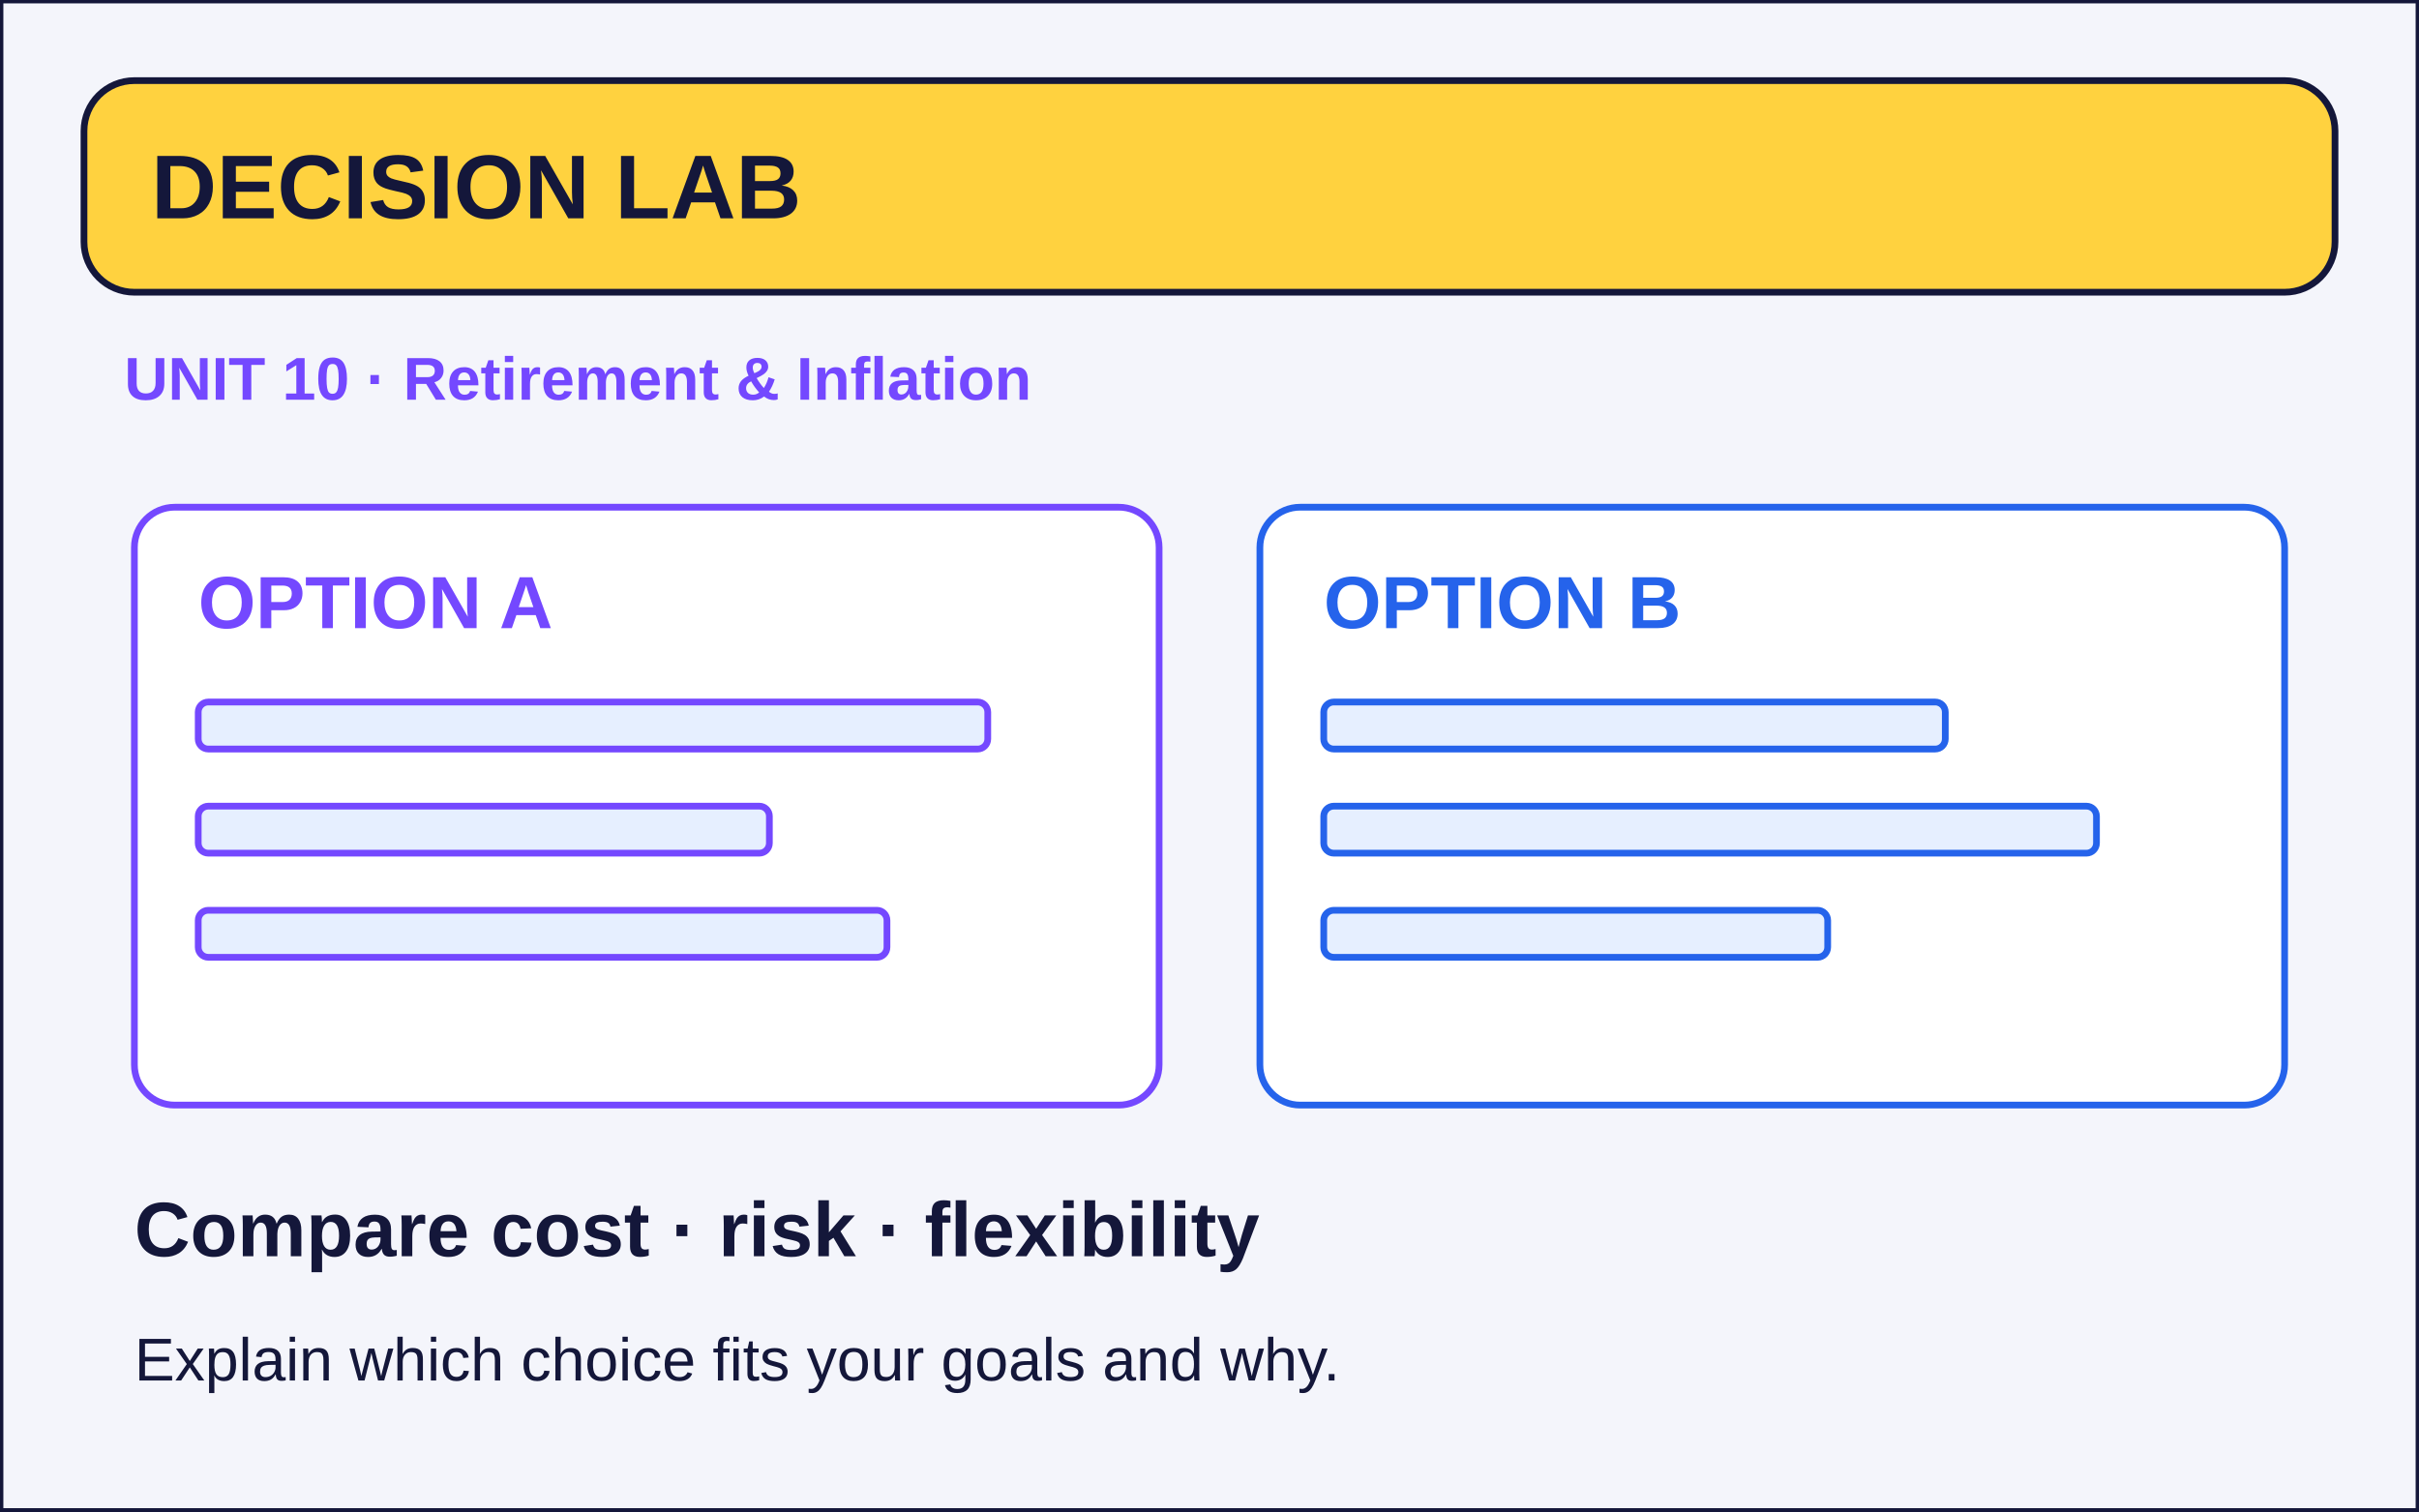
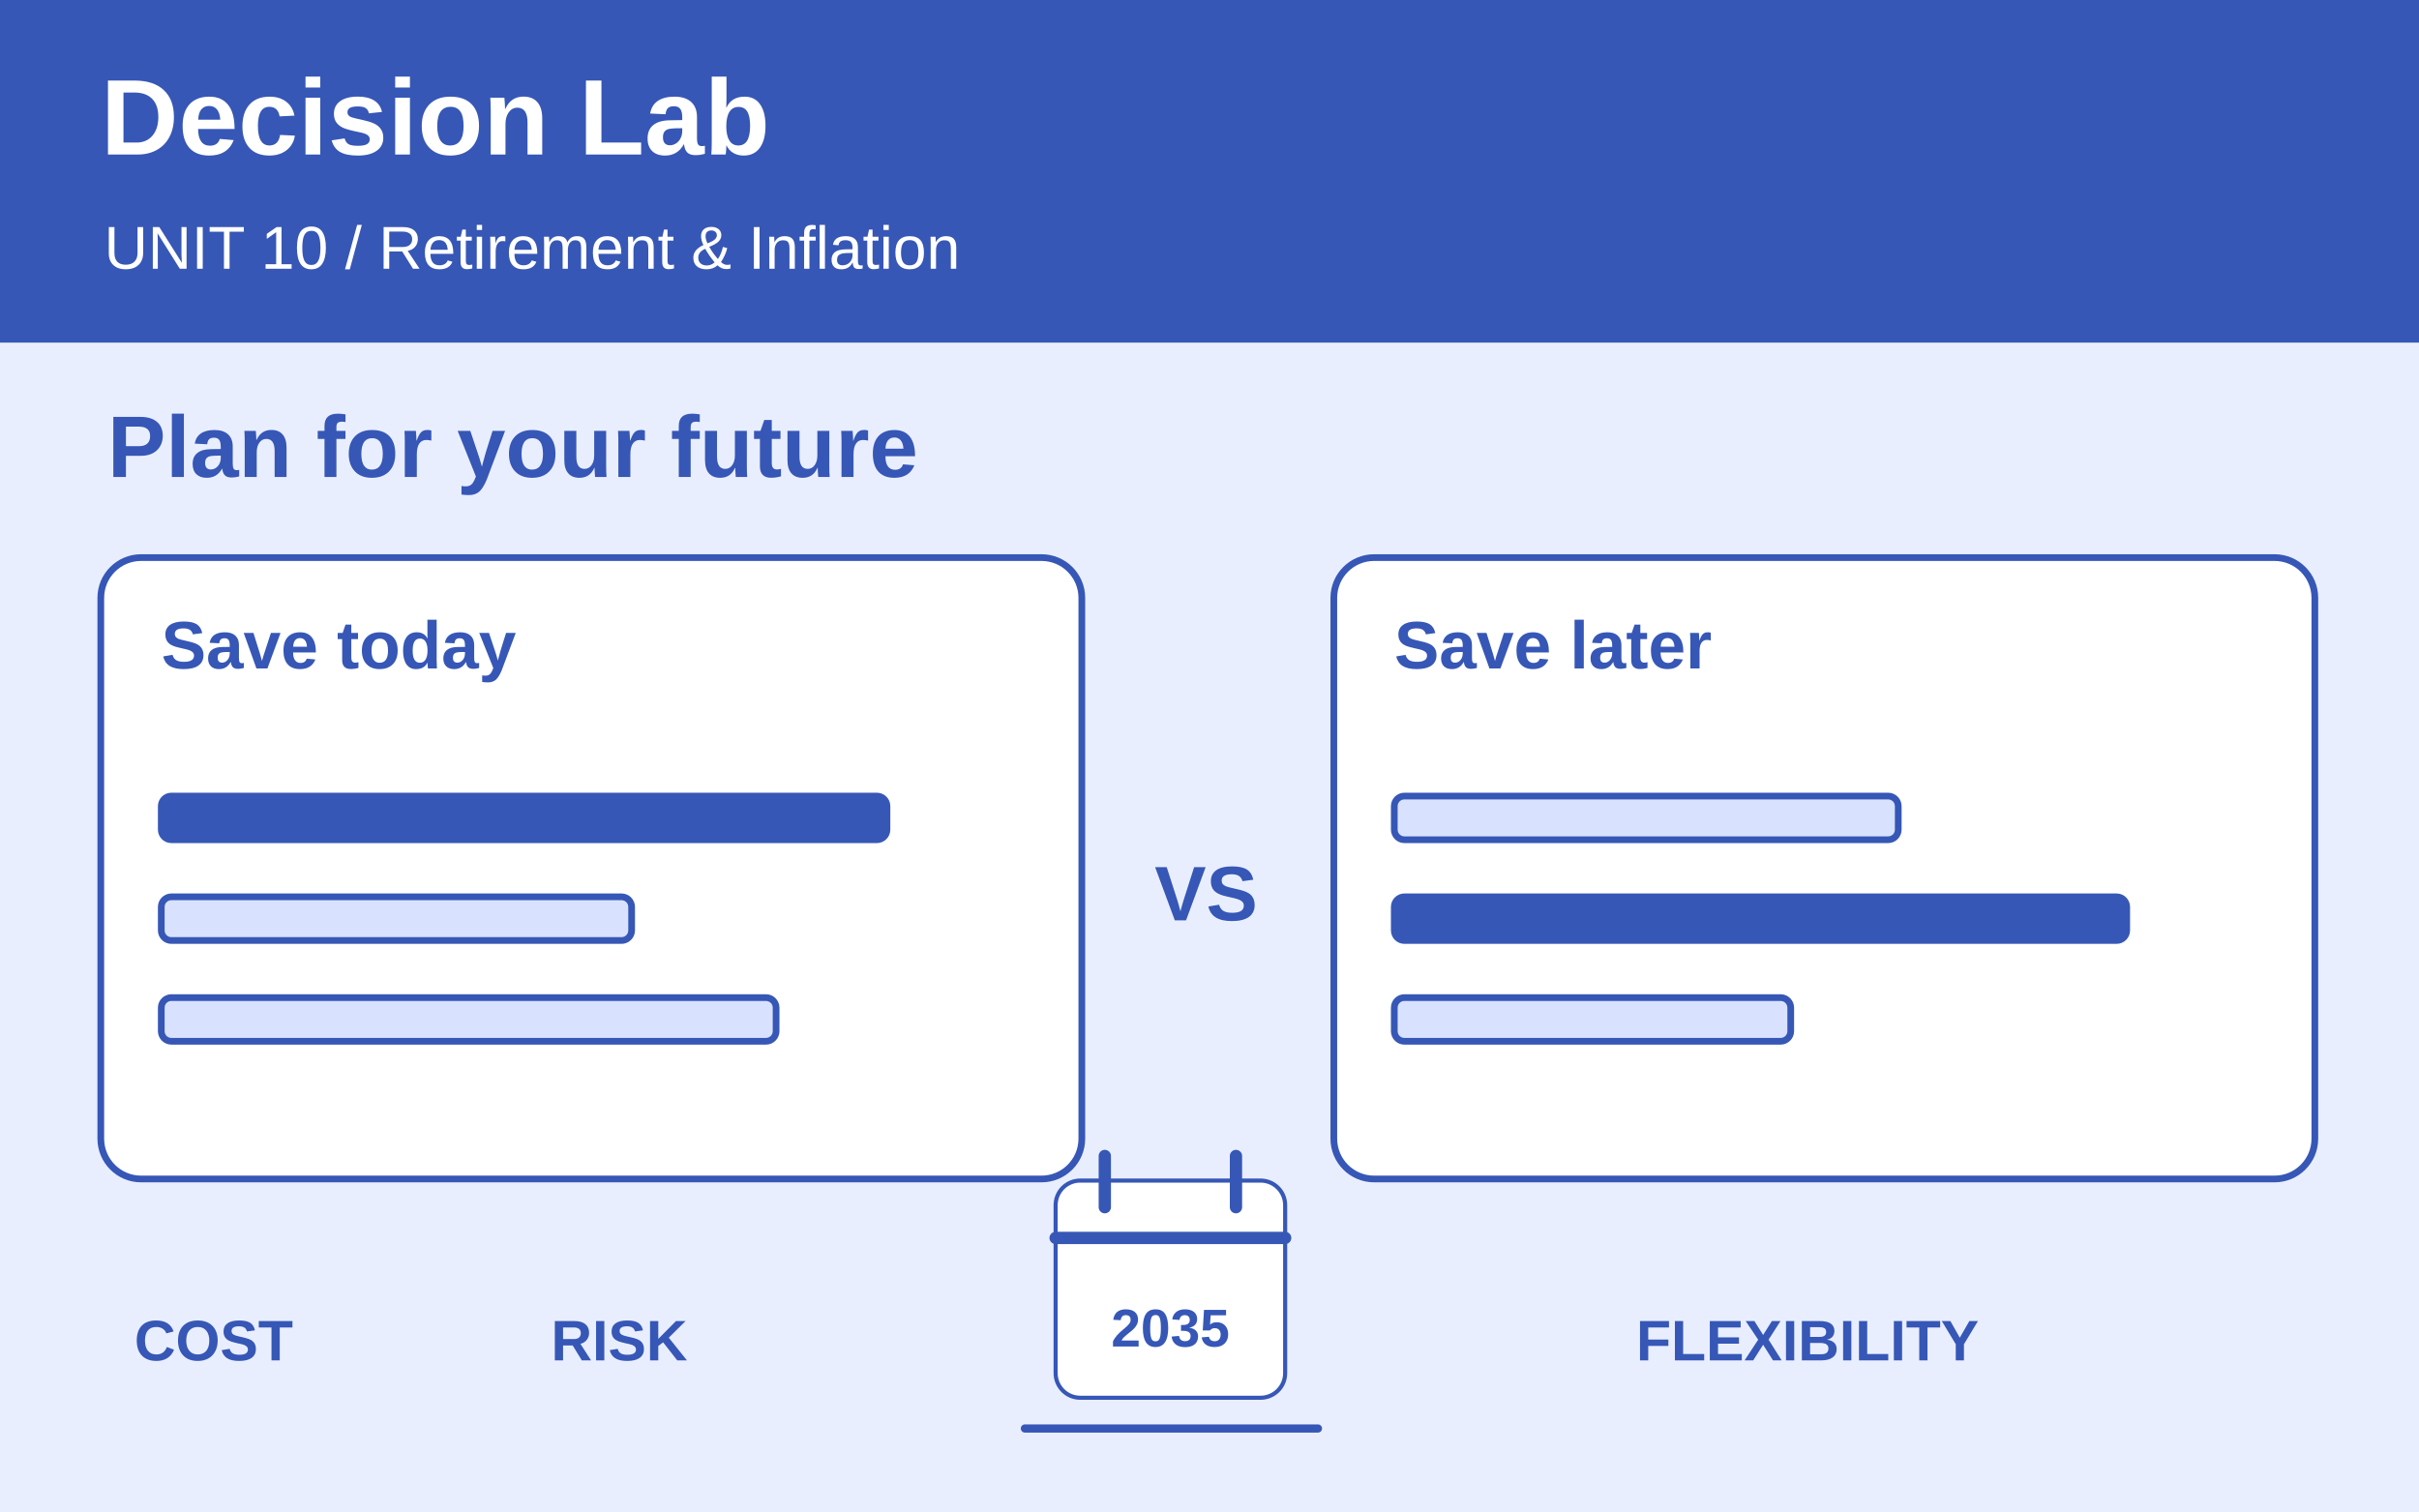
- <svg xmlns="http://www.w3.org/2000/svg" viewBox="0 0 720 450" role="img" aria-label="DECISION LAB preview for Retirement &amp; Inflation">
-   <rect x="0" y="0" width="720" height="450" rx="0" fill="#f4f5fb" stroke="#14173a" stroke-width="2" />
-   <rect x="25" y="24" width="670" height="63" rx="15" fill="#ffd23f" stroke="#14173a" stroke-width="2" />
-   <text x="45" y="65" font-family="Arial,sans-serif" font-size="27" font-weight="700" fill="#14173a">DECISION LAB</text>
-   <text x="37" y="119" font-family="Arial,sans-serif" font-size="18" font-weight="700" fill="#7448ff">UNIT 10 · Retirement &amp; Inflation</text>
-   <rect x="40" y="151" width="305" height="178" rx="12" fill="white" stroke="#7448ff" stroke-width="2" />
-   <text x="59" y="187" font-family="Arial,sans-serif" font-size="22" font-weight="700" fill="#7448ff">OPTION A</text>
-   <rect x="59" y="209" width="235" height="14" rx="3" fill="#e6efff" stroke="#7448ff" stroke-width="2" />
-   <rect x="59" y="240" width="170" height="14" rx="3" fill="#e6efff" stroke="#7448ff" stroke-width="2" />
-   <rect x="59" y="271" width="205" height="14" rx="3" fill="#e6efff" stroke="#7448ff" stroke-width="2" />
-   <rect x="375" y="151" width="305" height="178" rx="12" fill="white" stroke="#2563eb" stroke-width="2" />
-   <text x="394" y="187" font-family="Arial,sans-serif" font-size="22" font-weight="700" fill="#2563eb">OPTION B</text>
-   <rect x="394" y="209" width="185" height="14" rx="3" fill="#e6efff" stroke="#2563eb" stroke-width="2" />
-   <rect x="394" y="240" width="230" height="14" rx="3" fill="#e6efff" stroke="#2563eb" stroke-width="2" />
-   <rect x="394" y="271" width="150" height="14" rx="3" fill="#e6efff" stroke="#2563eb" stroke-width="2" />
-   <text x="40" y="374" font-family="Arial,sans-serif" font-size="23" font-weight="700" fill="#14173a">Compare cost · risk · flexibility</text>
-   <text x="40" y="411" font-family="Arial,sans-serif" font-size="18" font-weight="400" fill="#14173a">Explain which choice fits your goals and why.</text>
+ <svg xmlns="http://www.w3.org/2000/svg" width="720" height="450" viewBox="0 0 720 450" role="img" aria-label="Decision Lab preview: Retirement &amp; Inflation">
+   <rect x="0" y="0" width="720" height="450" rx="0" fill="#e9eeff" stroke="#e9eeff" stroke-width="2" />
+   <rect x="0" y="0" width="720" height="101" rx="0" fill="#3657b6" stroke="#3657b6" stroke-width="2" />
+   <text x="30" y="46" font-family="Arial,sans-serif" font-size="32" font-weight="700" text-anchor="start" fill="white">Decision Lab</text>
+   <text x="31" y="80" font-family="Arial,sans-serif" font-size="18" font-weight="400" text-anchor="start" fill="white">UNIT 10  /  Retirement &amp; Inflation</text>
+   <text x="32" y="142" font-family="Arial,sans-serif" font-size="26" font-weight="700" text-anchor="start" fill="#3657b6">Plan for your future</text>
+   <rect x="30" y="166" width="292" height="185" rx="12" fill="white" stroke="#3657b6" stroke-width="2" />
+   <text x="48" y="199" font-family="Arial,sans-serif" font-size="20" font-weight="700" text-anchor="start" fill="#3657b6">Save today</text>
+   <rect x="48" y="237" width="216" height="13" rx="3" fill="#3657b6" stroke="#3657b6" stroke-width="2" />
+   <rect x="48" y="267" width="140" height="13" rx="3" fill="#d8e2ff" stroke="#3657b6" stroke-width="2" />
+   <rect x="48" y="297" width="183" height="13" rx="3" fill="#d8e2ff" stroke="#3657b6" stroke-width="2" />
+   <rect x="397" y="166" width="292" height="185" rx="12" fill="white" stroke="#3657b6" stroke-width="2" />
+   <text x="415" y="199" font-family="Arial,sans-serif" font-size="20" font-weight="700" text-anchor="start" fill="#3657b6">Save later</text>
+   <rect x="415" y="237" width="150" height="13" rx="3" fill="#d8e2ff" stroke="#3657b6" stroke-width="2" />
+   <rect x="415" y="267" width="218" height="13" rx="3" fill="#3657b6" stroke="#3657b6" stroke-width="2" />
+   <rect x="415" y="297" width="118" height="13" rx="3" fill="#d8e2ff" stroke="#3657b6" stroke-width="2" />
+   <text x="359" y="274" font-family="Arial,sans-serif" font-size="23" font-weight="700" text-anchor="middle" fill="#3657b6">VS</text>
+   <g transform="translate(302 335) scale(.61)">
+     <rect x="20" y="27" width="112" height="106" rx="12" fill="white" stroke="#3657b6" stroke-width="2" />
+     <path d="M20 55h112M44 15v25M108 15v25" stroke="#3657b6" stroke-width="6" fill="none" stroke-linecap="round" stroke-linejoin="round" />
+     <text x="76" y="108" font-family="Arial,sans-serif" font-size="26" font-weight="700" text-anchor="middle" fill="#3657b6">2035</text>
+     <path d="M5 148h143" stroke="#3657b6" stroke-width="4" fill="none" stroke-linecap="round" stroke-linejoin="round" />
+   </g>
+   <text x="40" y="405" font-family="Arial,sans-serif" font-size="17" font-weight="700" text-anchor="start" fill="#3657b6">COST</text>
+   <text x="164" y="405" font-family="Arial,sans-serif" font-size="17" font-weight="700" text-anchor="start" fill="#3657b6">RISK</text>
+   <text x="487" y="405" font-family="Arial,sans-serif" font-size="17" font-weight="700" text-anchor="start" fill="#3657b6">FLEXIBILITY</text>
</svg>
